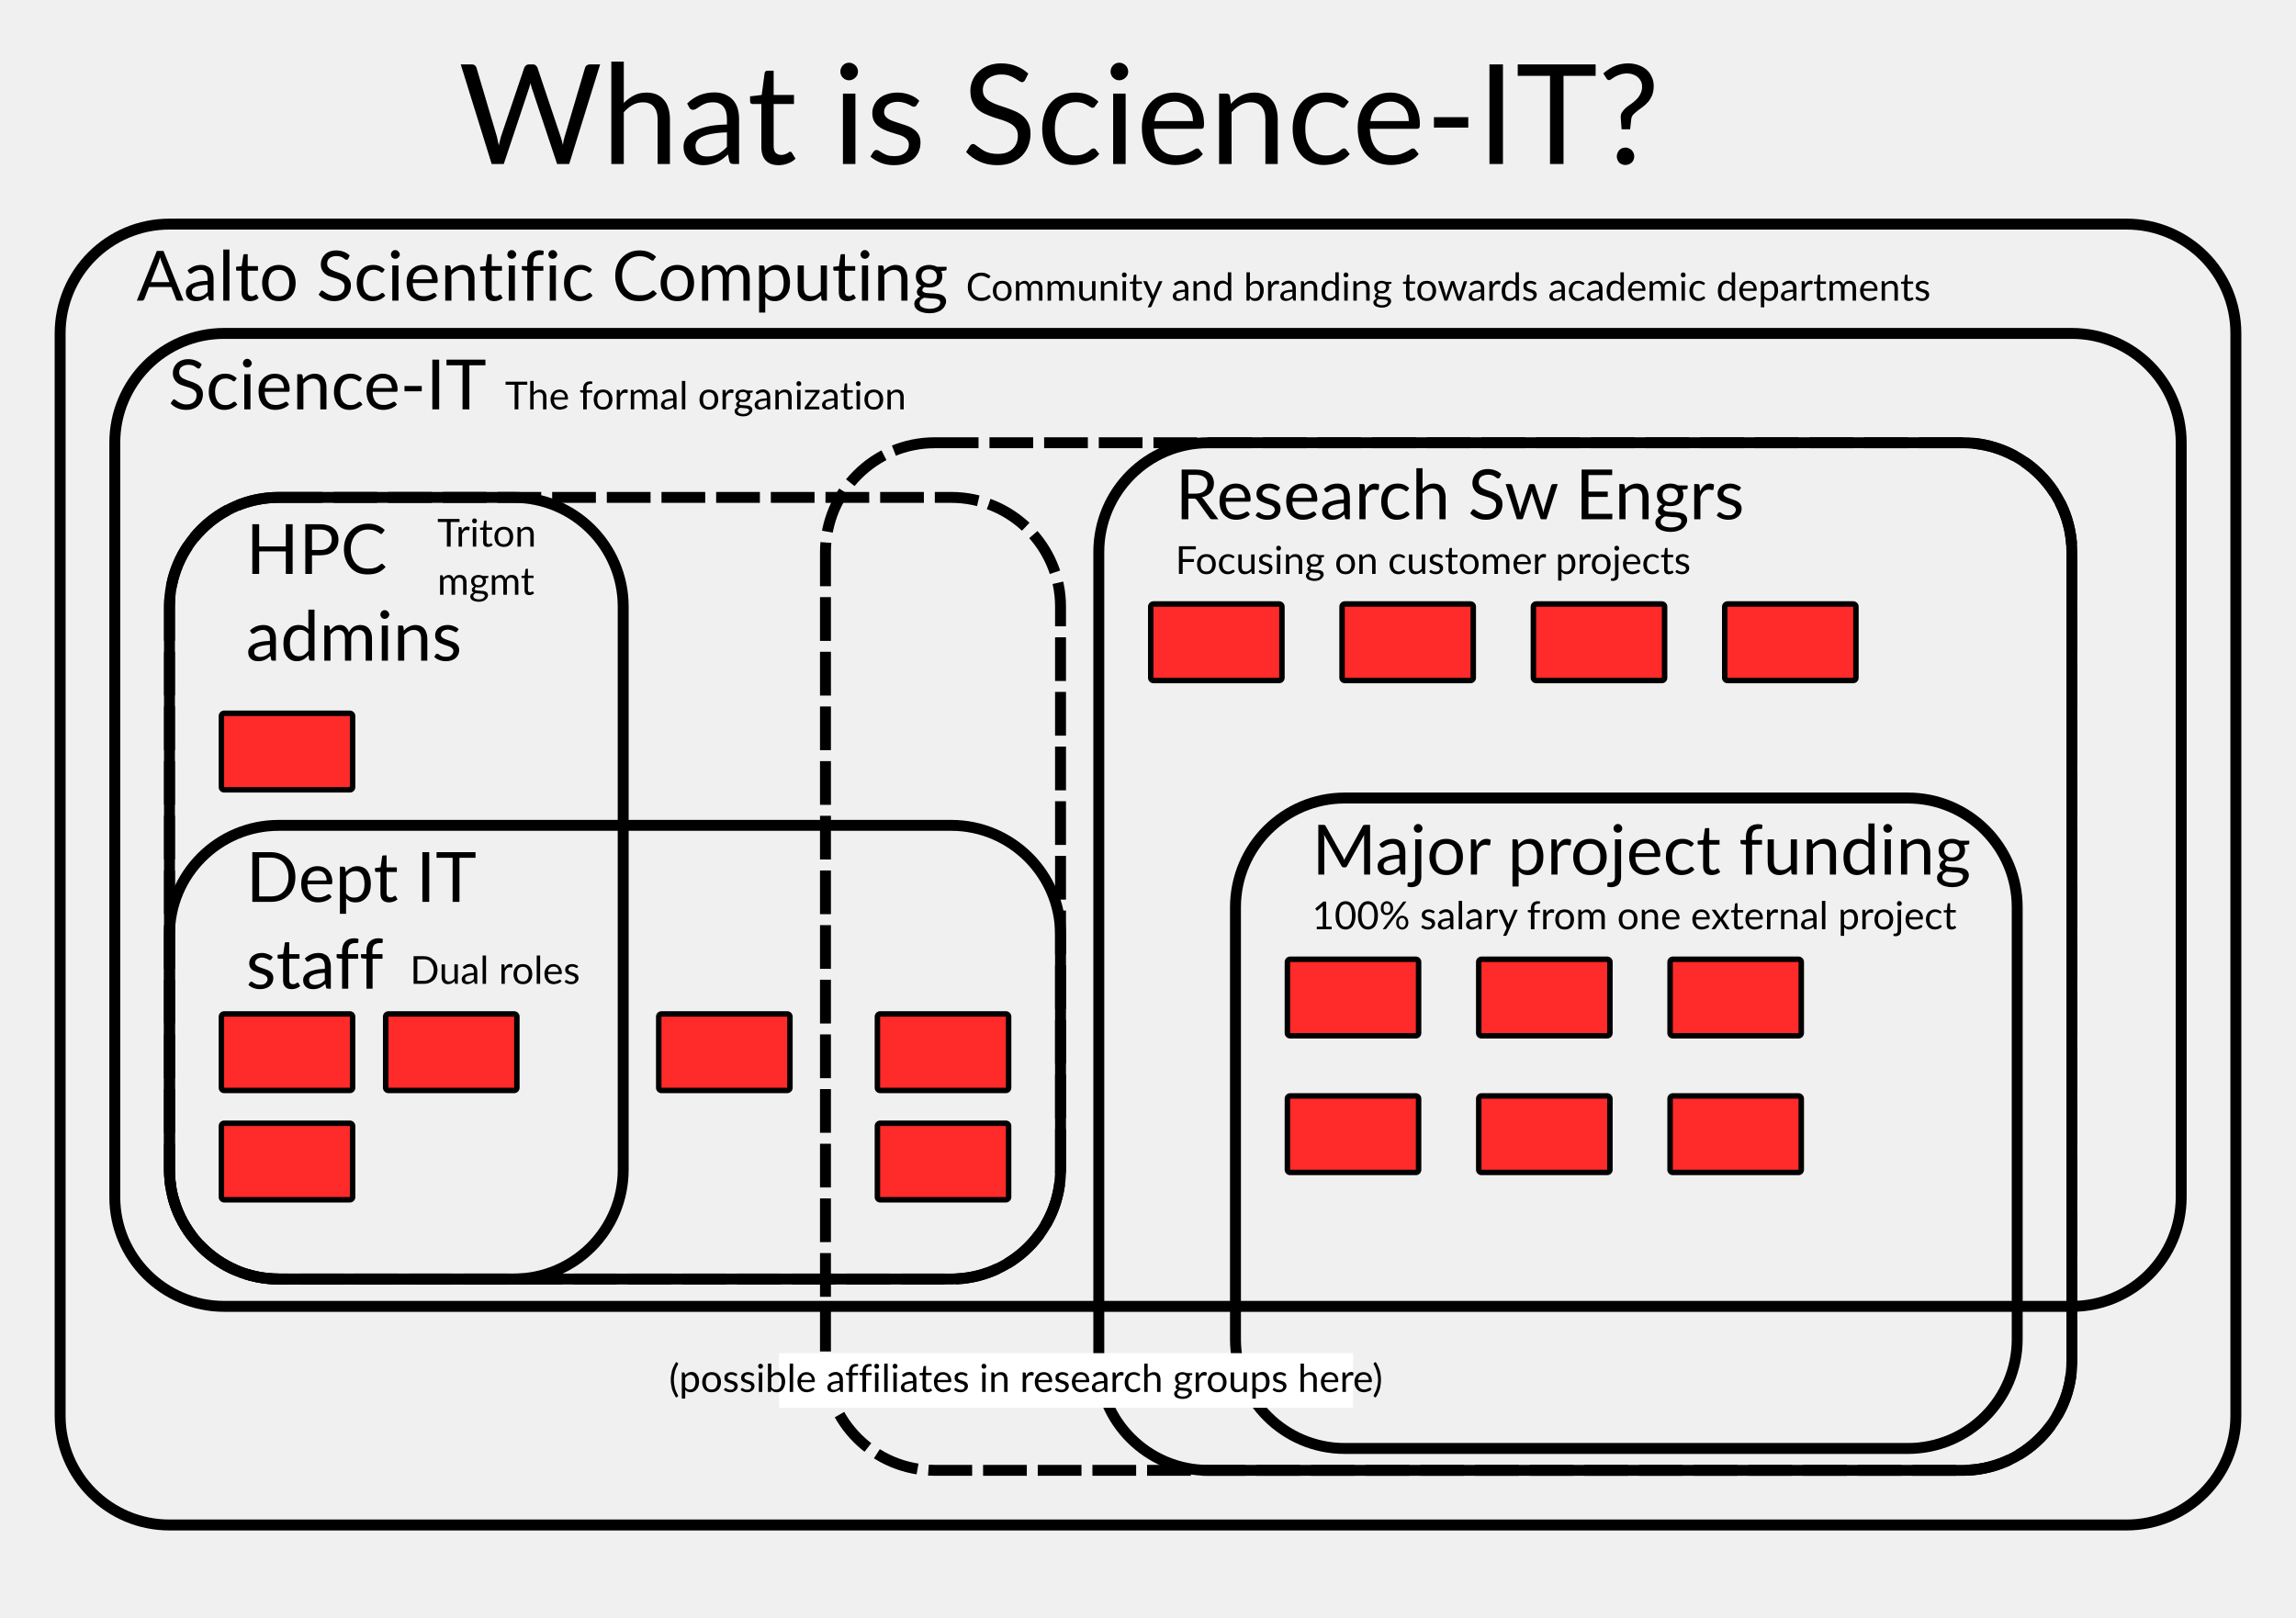
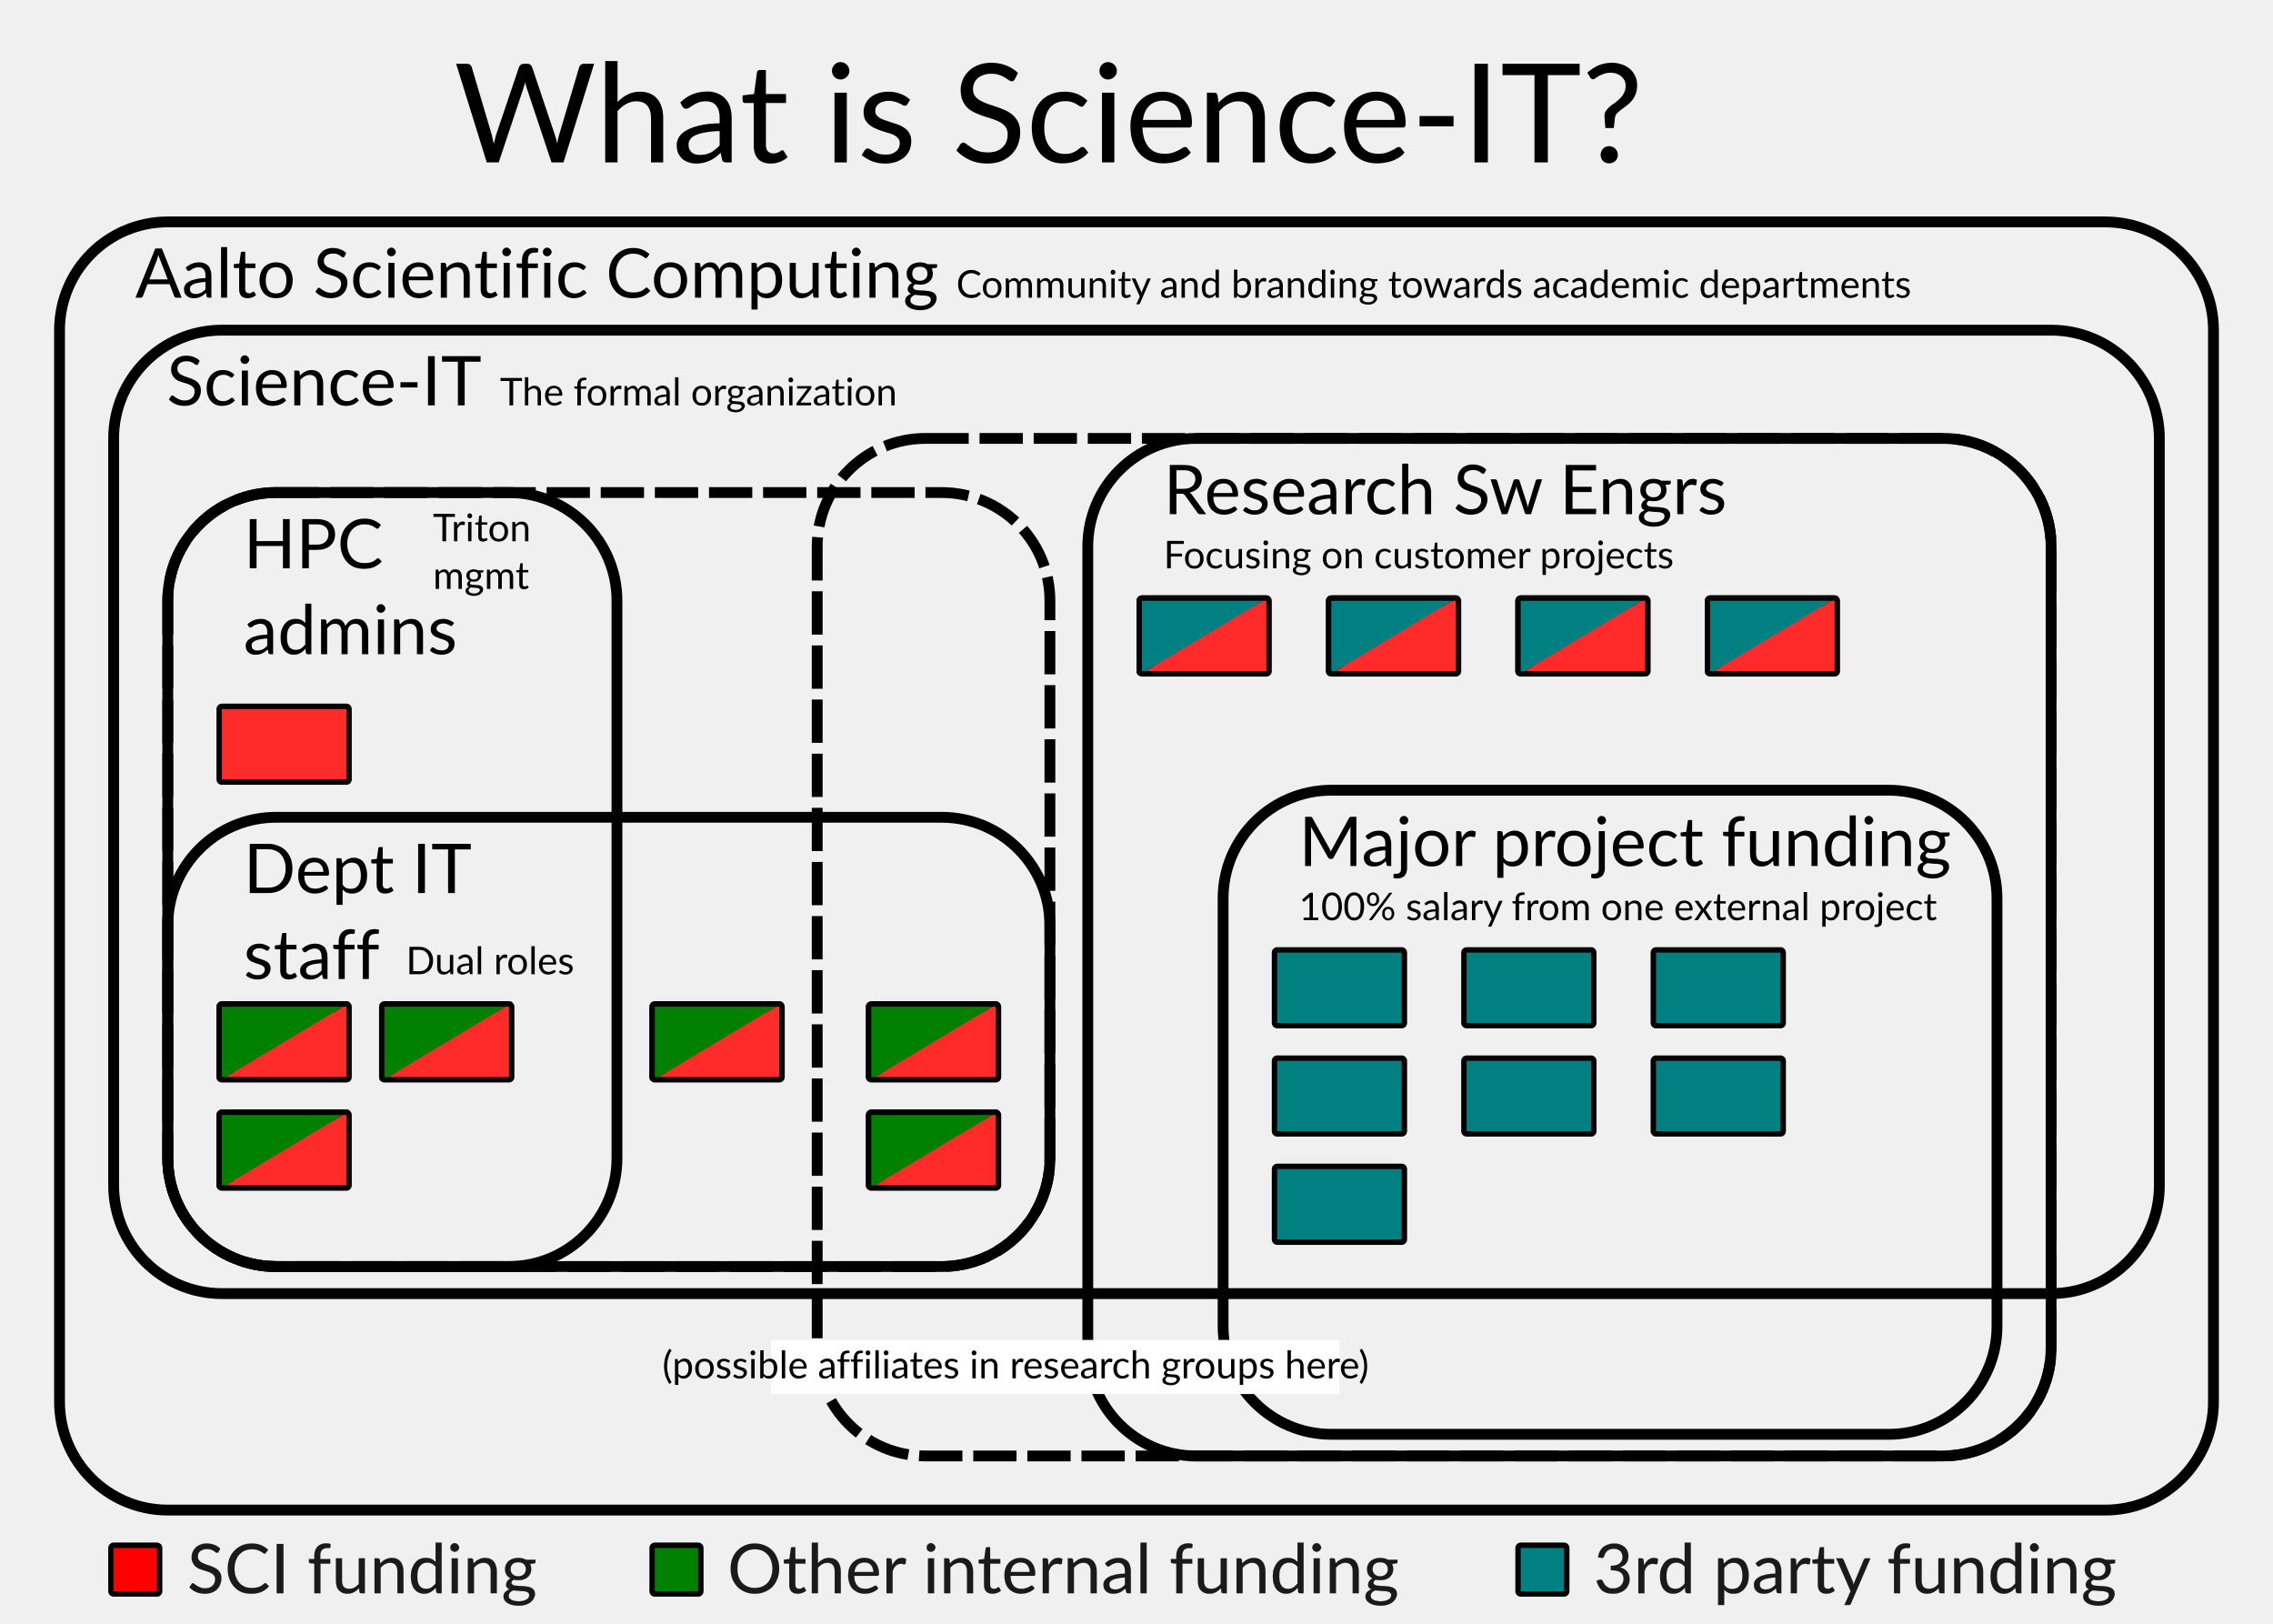
- <svg xmlns="http://www.w3.org/2000/svg" width="21cm" height="14.8cm" viewBox="0 0 210 148" version="1.1" id="svg1">
-   <defs id="defs1" />
-   <g id="layer1">
+ <svg xmlns="http://www.w3.org/2000/svg" width="21cm" height="15cm" viewBox="0 0 210 150" version="1.1" id="svg1">
+   <defs id="defs1">
+     <clipPath clipPathUnits="userSpaceOnUse" id="clipPath3">
+       <path style="fill:#008080;stroke:#000000;stroke-width:0.01;stroke-dasharray:none" d="m 220,55 12.5,-7.5 h -12.5" id="path3" />
+     </clipPath>
+     <clipPath clipPathUnits="userSpaceOnUse" id="clipPath3-9">
+       <path style="fill:#008080;stroke:#000000;stroke-width:0.01;stroke-dasharray:none" d="m 220,55 12.5,-7.5 h -12.5" id="path3-1" />
+     </clipPath>
+     <clipPath clipPathUnits="userSpaceOnUse" id="clipPath3-6">
+       <path style="fill:#008080;stroke:#000000;stroke-width:0.01;stroke-dasharray:none" d="m 220,55 12.5,-7.5 h -12.5" id="path3-0" />
+     </clipPath>
+     <clipPath clipPathUnits="userSpaceOnUse" id="clipPath3-7">
+       <path style="fill:#008080;stroke:#000000;stroke-width:0.01;stroke-dasharray:none" d="m 220,55 12.5,-7.5 h -12.5" id="path3-9" />
+     </clipPath>
+     <clipPath clipPathUnits="userSpaceOnUse" id="clipPath3-5">
+       <path style="fill:#008080;stroke:#000000;stroke-width:0.01;stroke-dasharray:none" d="m 220,55 12.5,-7.5 h -12.5" id="path3-92" />
+     </clipPath>
+     <clipPath clipPathUnits="userSpaceOnUse" id="clipPath3-61">
+       <path style="fill:#008080;stroke:#000000;stroke-width:0.01;stroke-dasharray:none" d="m 220,55 12.5,-7.5 h -12.5" id="path3-2" />
+     </clipPath>
+     <clipPath clipPathUnits="userSpaceOnUse" id="clipPath3-61-7">
+       <path style="fill:#008080;stroke:#000000;stroke-width:0.01;stroke-dasharray:none" d="m 220,55 12.5,-7.5 h -12.5" id="path3-2-8" />
+     </clipPath>
+     <clipPath clipPathUnits="userSpaceOnUse" id="clipPath3-61-1">
+       <path style="fill:#008080;stroke:#000000;stroke-width:0.01;stroke-dasharray:none" d="m 220,55 12.5,-7.5 h -12.5" id="path3-2-0" />
+     </clipPath>
+     <clipPath clipPathUnits="userSpaceOnUse" id="clipPath3-61-15">
+       <path style="fill:#008080;stroke:#000000;stroke-width:0.01;stroke-dasharray:none" d="m 220,55 12.5,-7.5 h -12.5" id="path3-2-5" />
+     </clipPath>
+     <clipPath clipPathUnits="userSpaceOnUse" id="clipPath3-61-19">
+       <path style="fill:#008080;stroke:#000000;stroke-width:0.01;stroke-dasharray:none" d="m 220,55 12.5,-7.5 h -12.5" id="path3-2-6" />
+     </clipPath>
+     <clipPath clipPathUnits="userSpaceOnUse" id="clipPath3-61-5">
+       <path style="fill:#008080;stroke:#000000;stroke-width:0.01;stroke-dasharray:none" d="m 220,55 12.5,-7.5 h -12.5" id="path3-2-66" />
+     </clipPath>
+   </defs>
+   <g id="layer1" style="display:inline">
    <rect style="fill:none;fill-rule:evenodd;stroke:#000000;stroke-width:1;stroke-linejoin:round;paint-order:stroke fill markers" id="rect1" width="189" height="89" x="10.5" y="30.5" rx="10" ry="10" />
    <rect style="fill:none;fill-rule:evenodd;stroke:#000000;stroke-width:1;stroke-linejoin:round;paint-order:stroke fill markers" id="rect1-7" width="199" height="119" x="5.5" y="20.5" rx="10" ry="10" />
    <rect style="fill:none;fill-rule:evenodd;stroke:#000000;stroke-width:1;stroke-linejoin:round;paint-order:stroke fill markers" id="rect1-0" width="41.5" height="71.5" x="15.5" y="45.5" rx="10" ry="10" />
    <rect style="fill:none;fill-rule:evenodd;stroke:#000000;stroke-width:1;stroke-linejoin:round;paint-order:stroke fill markers" id="rect1-0-8" width="81.5" height="41.5" x="15.5" y="75.5" rx="10" ry="10" />
    <rect style="fill:none;fill-rule:evenodd;stroke:#000000;stroke-width:1;stroke-linejoin:round;stroke-dasharray:4, 1;stroke-dashoffset:0;paint-order:stroke fill markers" id="rect1-0-9" width="81.498" height="71.5" x="15.502" y="45.5" rx="10" ry="10" />
    <rect style="fill:none;fill-rule:evenodd;stroke:#000000;stroke-width:1;stroke-linejoin:round;stroke-dasharray:4, 1;stroke-dashoffset:0;paint-order:stroke fill markers" id="rect1-0-9-7" width="114" height="94" x="75.5" y="40.5" rx="10" ry="10" />
    <rect style="fill:none;fill-rule:evenodd;stroke:#000000;stroke-width:1;stroke-linejoin:round;paint-order:stroke fill markers" id="rect1-5" width="89" height="94" x="100.5" y="40.5" rx="10" ry="10" />
    <rect style="fill:none;fill-rule:evenodd;stroke:#000000;stroke-width:1;stroke-linejoin:round;paint-order:stroke fill markers" id="rect1-5-8" width="71.5" height="59.5" x="113" y="73" rx="10" ry="10" />
    <text xml:space="preserve" style="font-style:normal;font-variant:normal;font-weight:normal;font-stretch:normal;font-size:12.7px;line-height:1.25;font-family:Lato;-inkscape-font-specification:'Lato, Normal';font-variant-ligatures:normal;font-variant-caps:normal;font-variant-numeric:normal;font-variant-east-asian:normal;text-align:center;letter-spacing:0px;word-spacing:0px;writing-mode:lr-tb;text-anchor:middle;stroke-width:0.265" x="105" y="15" id="text1">
      <tspan id="tspan1" style="font-style:normal;font-variant:normal;font-weight:normal;font-stretch:normal;font-size:12.7px;font-family:Lato;-inkscape-font-specification:'Lato, Normal';font-variant-ligatures:normal;font-variant-caps:normal;font-variant-numeric:normal;font-variant-east-asian:normal;text-align:center;text-anchor:middle;stroke-width:0.265" x="105" y="15">What is Science-IT?</tspan>
    </text>
    <text xml:space="preserve" style="font-style:normal;font-variant:normal;font-weight:normal;font-stretch:normal;font-size:6.35px;line-height:1.25;font-family:Lato;-inkscape-font-specification:'Lato, Normal';font-variant-ligatures:normal;font-variant-caps:normal;font-variant-numeric:normal;font-variant-east-asian:normal;letter-spacing:0px;word-spacing:0px;writing-mode:lr-tb;stroke-width:0.265" x="15.403" y="37.449" id="text2">
      <tspan id="tspan2" style="font-style:normal;font-variant:normal;font-weight:normal;font-stretch:normal;font-size:6.35px;font-family:Lato;-inkscape-font-specification:'Lato, Normal';font-variant-ligatures:normal;font-variant-caps:normal;font-variant-numeric:normal;font-variant-east-asian:normal;stroke-width:0.265" x="15.403" y="37.449">Science-IT<tspan style="font-size:3.528px" id="tspan7">  The formal organization</tspan>
      </tspan>
    </text>
    <text xml:space="preserve" style="font-style:normal;font-variant:normal;font-weight:normal;font-stretch:normal;font-size:6.35px;line-height:1.25;font-family:Lato;-inkscape-font-specification:'Lato, Normal';font-variant-ligatures:normal;font-variant-caps:normal;font-variant-numeric:normal;font-variant-east-asian:normal;letter-spacing:0px;word-spacing:0px;writing-mode:lr-tb;stroke-width:0.265" x="12.5" y="27.5" id="text2-5">
      <tspan id="tspan2-9" style="font-style:normal;font-variant:normal;font-weight:normal;font-stretch:normal;font-size:6.35px;font-family:Lato;-inkscape-font-specification:'Lato, Normal';font-variant-ligatures:normal;font-variant-caps:normal;font-variant-numeric:normal;font-variant-east-asian:normal;stroke-width:0.265" x="12.5" y="27.5">Aalto Scientific Computing <tspan style="font-size:3.528px" id="tspan8">Community and branding towards academic departments</tspan>
      </tspan>
    </text>
    <text xml:space="preserve" style="font-style:normal;font-variant:normal;font-weight:normal;font-stretch:normal;font-size:6.35px;line-height:1.25;font-family:Lato;-inkscape-font-specification:'Lato, Normal';font-variant-ligatures:normal;font-variant-caps:normal;font-variant-numeric:normal;font-variant-east-asian:normal;letter-spacing:0px;word-spacing:0px;writing-mode:lr-tb;stroke-width:0.265" x="22.5" y="52.5" id="text3">
      <tspan style="font-style:normal;font-variant:normal;font-weight:normal;font-stretch:normal;font-size:6.35px;font-family:Lato;-inkscape-font-specification:'Lato, Normal';font-variant-ligatures:normal;font-variant-caps:normal;font-variant-numeric:normal;font-variant-east-asian:normal;stroke-width:0.265" x="22.5" y="52.5" id="tspan10">HPC</tspan>
      <tspan style="font-style:normal;font-variant:normal;font-weight:normal;font-stretch:normal;font-size:6.35px;font-family:Lato;-inkscape-font-specification:'Lato, Normal';font-variant-ligatures:normal;font-variant-caps:normal;font-variant-numeric:normal;font-variant-east-asian:normal;stroke-width:0.265" x="22.5" y="60.438" id="tspan12">admins</tspan>
    </text>
    <text xml:space="preserve" style="font-style:normal;font-variant:normal;font-weight:normal;font-stretch:normal;font-size:6.35px;line-height:1.25;font-family:Lato;-inkscape-font-specification:'Lato, Normal';font-variant-ligatures:normal;font-variant-caps:normal;font-variant-numeric:normal;font-variant-east-asian:normal;letter-spacing:0px;word-spacing:0px;writing-mode:lr-tb;stroke-width:0.265" x="22.5" y="82.5" id="text3-9">
      <tspan id="tspan3-6" style="font-style:normal;font-variant:normal;font-weight:normal;font-stretch:normal;font-size:6.35px;font-family:Lato;-inkscape-font-specification:'Lato, Normal';font-variant-ligatures:normal;font-variant-caps:normal;font-variant-numeric:normal;font-variant-east-asian:normal;stroke-width:0.265" x="22.5" y="82.5">Dept IT</tspan>
      <tspan style="font-style:normal;font-variant:normal;font-weight:normal;font-stretch:normal;font-size:6.35px;font-family:Lato;-inkscape-font-specification:'Lato, Normal';font-variant-ligatures:normal;font-variant-caps:normal;font-variant-numeric:normal;font-variant-east-asian:normal;stroke-width:0.265" x="22.5" y="90.438" id="tspan9">staff</tspan>
    </text>
    <text xml:space="preserve" style="font-style:normal;font-variant:normal;font-weight:normal;font-stretch:normal;font-size:6.35px;line-height:1.25;font-family:Lato;-inkscape-font-specification:'Lato, Normal';font-variant-ligatures:normal;font-variant-caps:normal;font-variant-numeric:normal;font-variant-east-asian:normal;letter-spacing:0px;word-spacing:0px;writing-mode:lr-tb;stroke-width:0.265" x="107.5" y="47.5" id="text4">
      <tspan id="tspan4" style="font-style:normal;font-variant:normal;font-weight:normal;font-stretch:normal;font-size:6.35px;font-family:Lato;-inkscape-font-specification:'Lato, Normal';font-variant-ligatures:normal;font-variant-caps:normal;font-variant-numeric:normal;font-variant-east-asian:normal;stroke-width:0.265" x="107.5" y="47.5">Research Sw Engrs</tspan>
    </text>
    <text xml:space="preserve" style="font-style:normal;font-variant:normal;font-weight:normal;font-stretch:normal;font-size:3.528px;line-height:1.25;font-family:Lato;-inkscape-font-specification:'Lato, Normal';font-variant-ligatures:normal;font-variant-caps:normal;font-variant-numeric:normal;font-variant-east-asian:normal;letter-spacing:0px;word-spacing:0px;writing-mode:lr-tb;stroke-width:0.265" x="107.5" y="52.5" id="text4-7">
      <tspan id="tspan4-6" style="font-style:normal;font-variant:normal;font-weight:normal;font-stretch:normal;font-size:3.528px;font-family:Lato;-inkscape-font-specification:'Lato, Normal';font-variant-ligatures:normal;font-variant-caps:normal;font-variant-numeric:normal;font-variant-east-asian:normal;stroke-width:0.265" x="107.5" y="52.5">Focusing on customer projects</tspan>
    </text>
    <text xml:space="preserve" style="font-style:normal;font-variant:normal;font-weight:normal;font-stretch:normal;font-size:3.528px;line-height:1.25;font-family:Lato;-inkscape-font-specification:'Lato, Normal';font-variant-ligatures:normal;font-variant-caps:normal;font-variant-numeric:normal;font-variant-east-asian:normal;letter-spacing:0px;word-spacing:0px;writing-mode:lr-tb;stroke-width:0.265" x="37.5" y="90" id="text4-7-5">
      <tspan id="tspan4-6-3" style="font-style:normal;font-variant:normal;font-weight:normal;font-stretch:normal;font-size:3.528px;font-family:Lato;-inkscape-font-specification:'Lato, Normal';font-variant-ligatures:normal;font-variant-caps:normal;font-variant-numeric:normal;font-variant-east-asian:normal;stroke-width:0.265" x="37.5" y="90">Dual roles</tspan>
    </text>
    <text xml:space="preserve" style="font-style:normal;font-variant:normal;font-weight:normal;font-stretch:normal;font-size:3.528px;line-height:1.25;font-family:Lato;-inkscape-font-specification:'Lato, Normal';font-variant-ligatures:normal;font-variant-caps:normal;font-variant-numeric:normal;font-variant-east-asian:normal;letter-spacing:0px;word-spacing:0px;writing-mode:lr-tb;stroke-width:0.265" x="40" y="50" id="text4-7-5-9">
      <tspan id="tspan4-6-3-1" style="font-style:normal;font-variant:normal;font-weight:normal;font-stretch:normal;font-size:3.528px;font-family:Lato;-inkscape-font-specification:'Lato, Normal';font-variant-ligatures:normal;font-variant-caps:normal;font-variant-numeric:normal;font-variant-east-asian:normal;stroke-width:0.265" x="40" y="50">Triton</tspan>
      <tspan style="font-style:normal;font-variant:normal;font-weight:normal;font-stretch:normal;font-size:3.528px;font-family:Lato;-inkscape-font-specification:'Lato, Normal';font-variant-ligatures:normal;font-variant-caps:normal;font-variant-numeric:normal;font-variant-east-asian:normal;stroke-width:0.265" x="40" y="54.41" id="tspan3">mgmt</tspan>
    </text>
    <text xml:space="preserve" style="font-style:normal;font-variant:normal;font-weight:normal;font-stretch:normal;font-size:3.528px;line-height:1.25;font-family:Lato;-inkscape-font-specification:'Lato, Normal';font-variant-ligatures:normal;font-variant-caps:normal;font-variant-numeric:normal;font-variant-east-asian:normal;letter-spacing:0px;word-spacing:0px;writing-mode:lr-tb;stroke-width:0.265" x="120" y="85" id="text4-7-3">
      <tspan id="tspan4-6-0" style="font-style:normal;font-variant:normal;font-weight:normal;font-stretch:normal;font-size:3.528px;font-family:Lato;-inkscape-font-specification:'Lato, Normal';font-variant-ligatures:normal;font-variant-caps:normal;font-variant-numeric:normal;font-variant-east-asian:normal;stroke-width:0.265" x="120" y="85">100% salary from one external project</tspan>
    </text>
    <text xml:space="preserve" style="font-style:normal;font-variant:normal;font-weight:normal;font-stretch:normal;font-size:6.35px;line-height:1.25;font-family:Lato;-inkscape-font-specification:'Lato, Normal';font-variant-ligatures:normal;font-variant-caps:normal;font-variant-numeric:normal;font-variant-east-asian:normal;letter-spacing:0px;word-spacing:0px;writing-mode:lr-tb;stroke-width:0.265" x="120" y="80" id="text5">
      <tspan id="tspan5" style="font-style:normal;font-variant:normal;font-weight:normal;font-stretch:normal;font-size:6.35px;font-family:Lato;-inkscape-font-specification:'Lato, Normal';font-variant-ligatures:normal;font-variant-caps:normal;font-variant-numeric:normal;font-variant-east-asian:normal;stroke-width:0.265" x="120" y="80">Major project funding</tspan>
    </text>
    <rect style="fill:#ff2a2a;fill-rule:evenodd;stroke:#000000;stroke-width:1;stroke-linejoin:round;paint-order:stroke fill markers" id="rect6" width="11.5" height="6.5" x="20.5" y="65.5" />
    <rect style="fill:#ff2a2a;fill-rule:evenodd;stroke:#000000;stroke-width:1;stroke-linejoin:round;paint-order:stroke fill markers" id="rect6-0" width="11.5" height="6.5" x="20.5" y="93" />
    <rect style="fill:#ff2a2a;fill-rule:evenodd;stroke:#000000;stroke-width:1;stroke-linejoin:round;paint-order:stroke fill markers" id="rect6-06" width="11.5" height="6.5" x="20.5" y="103" />
    <rect style="fill:#ff2a2a;fill-rule:evenodd;stroke:#000000;stroke-width:1;stroke-linejoin:round;paint-order:stroke fill markers" id="rect6-4" width="11.5" height="6.5" x="35.524" y="93" />
    <rect style="fill:#ff2a2a;fill-rule:evenodd;stroke:#000000;stroke-width:1;stroke-linejoin:round;paint-order:stroke fill markers" id="rect6-77" width="11.5" height="6.5" x="60.5" y="93" />
    <rect style="fill:#ff2a2a;fill-rule:evenodd;stroke:#000000;stroke-width:1;stroke-linejoin:round;paint-order:stroke fill markers" id="rect6-6" width="11.5" height="6.5" x="80.5" y="93" />
    <rect style="fill:#ff2a2a;fill-rule:evenodd;stroke:#000000;stroke-width:1;stroke-linejoin:round;paint-order:stroke fill markers" id="rect6-45" width="11.5" height="6.5" x="80.5" y="103" />
    <rect style="fill:#ff2a2a;fill-rule:evenodd;stroke:#000000;stroke-width:1;stroke-linejoin:round;paint-order:stroke fill markers" id="rect6-49" width="11.5" height="6.5" x="105.5" y="55.5" />
+     <rect style="fill:#008080;fill-rule:evenodd;stroke:#000000;stroke-width:1;stroke-linejoin:round;paint-order:stroke fill markers" id="rect6-49-35" width="11.5" height="6.5" x="220.5" y="48" clip-path="url(#clipPath3)" />
+     <rect style="fill:#008080;fill-rule:evenodd;stroke:#000000;stroke-width:1;stroke-linejoin:round;paint-order:stroke fill markers" id="rect6-49-35-0" width="11.5" height="6.5" x="220.5" y="48" clip-path="url(#clipPath3-9)" transform="translate(-115,7.499996)" />
    <rect style="fill:#ff2a2a;fill-rule:evenodd;stroke:#000000;stroke-width:1;stroke-linejoin:round;paint-order:stroke fill markers" id="rect6-49-3" width="11.5" height="6.5" x="123" y="55.5" />
    <rect style="fill:#ff2a2a;fill-rule:evenodd;stroke:#000000;stroke-width:1;stroke-linejoin:round;paint-order:stroke fill markers" id="rect6-49-8" width="11.5" height="6.5" x="140.5" y="55.5" />
    <rect style="fill:#ff2a2a;fill-rule:evenodd;stroke:#000000;stroke-width:1;stroke-linejoin:round;paint-order:stroke fill markers" id="rect6-49-6" width="11.5" height="6.5" x="158" y="55.5" />
-     <rect style="fill:#ff2a2a;fill-rule:evenodd;stroke:#000000;stroke-width:1;stroke-linejoin:round;paint-order:stroke fill markers" id="rect6-49-61" width="11.5" height="6.5" x="118" y="88" />
-     <rect style="fill:#ff2a2a;fill-rule:evenodd;stroke:#000000;stroke-width:1;stroke-linejoin:round;paint-order:stroke fill markers" id="rect6-49-84" width="11.5" height="6.5" x="135.5" y="88" />
-     <rect style="fill:#ff2a2a;fill-rule:evenodd;stroke:#000000;stroke-width:1;stroke-linejoin:round;paint-order:stroke fill markers" id="rect6-49-30" width="11.5" height="6.5" x="153" y="88" />
-     <rect style="fill:#ff2a2a;fill-rule:evenodd;stroke:#000000;stroke-width:1;stroke-linejoin:round;paint-order:stroke fill markers" id="rect6-49-4" width="11.5" height="6.5" x="118" y="100.5" />
-     <rect style="fill:#ff2a2a;fill-rule:evenodd;stroke:#000000;stroke-width:1;stroke-linejoin:round;paint-order:stroke fill markers" id="rect6-49-1" width="11.5" height="6.5" x="135.5" y="100.5" />
-     <rect style="fill:#ff2a2a;fill-rule:evenodd;stroke:#000000;stroke-width:1;stroke-linejoin:round;paint-order:stroke fill markers" id="rect6-49-62" width="11.5" height="6.5" x="153" y="100.5" />
+     <rect style="fill:#008080;fill-rule:evenodd;stroke:#000000;stroke-width:1;stroke-linejoin:round;paint-order:stroke fill markers" id="rect6-49-61" width="11.5" height="6.5" x="118" y="88" />
+     <rect style="fill:#008080;fill-rule:evenodd;stroke:#000000;stroke-width:1;stroke-linejoin:round;paint-order:stroke fill markers" id="rect6-49-84" width="11.5" height="6.5" x="135.5" y="88" />
+     <rect style="fill:#008080;fill-rule:evenodd;stroke:#000000;stroke-width:1;stroke-linejoin:round;paint-order:stroke fill markers" id="rect6-49-30" width="11.5" height="6.5" x="153" y="88" />
+     <rect style="display:inline;fill:#ff0000;fill-rule:evenodd;stroke:#000000;stroke-width:1;stroke-linejoin:round;paint-order:stroke fill markers" id="rect6-49-30-5" width="4" height="4" x="10.5" y="143" />
+     <rect style="fill:#008080;fill-rule:evenodd;stroke:#000000;stroke-width:1;stroke-linejoin:round;paint-order:stroke fill markers" id="rect6-49-4" width="11.5" height="6.5" x="118" y="98" />
+     <rect style="fill:#008080;fill-rule:evenodd;stroke:#000000;stroke-width:1;stroke-linejoin:round;paint-order:stroke fill markers" id="rect6-49-1" width="11.5" height="6.5" x="135.5" y="98" />
+     <rect style="fill:#008080;fill-rule:evenodd;stroke:#000000;stroke-width:1;stroke-linejoin:round;paint-order:stroke fill markers" id="rect6-49-62" width="11.5" height="6.5" x="153" y="98" />
+     <rect style="display:inline;fill:#008080;fill-rule:evenodd;stroke:#000000;stroke-width:1;stroke-linejoin:round;paint-order:stroke fill markers" id="rect6-49-62-7" width="11.5" height="6.5" x="118" y="108" />
    <rect style="fill:#ffffff;fill-rule:evenodd;stroke:none;stroke-width:1;stroke-linejoin:round;stroke-dasharray:4, 1;stroke-dashoffset:0;paint-order:stroke fill markers" id="rect11" width="52.5" height="5" x="71.25" y="123.78" />
    <text xml:space="preserve" style="font-size:3.528px;line-height:1.25;font-family:Lato;-inkscape-font-specification:'Lato, Normal';letter-spacing:0px;word-spacing:0px;writing-mode:lr-tb;stroke-width:0.265" x="61.194" y="127.326" id="text11">
      <tspan id="tspan11" style="font-size:3.528px;stroke-width:0.265" x="61.194" y="127.326">(possible affiliates in research groups here)</tspan>
    </text>
+     <rect style="fill:#008080;fill-rule:evenodd;stroke:#000000;stroke-width:1;stroke-linejoin:round;paint-order:stroke fill markers" id="rect6-49-35-6" width="11.5" height="6.5" x="220.5" y="48" clip-path="url(#clipPath3-6)" transform="translate(-97.49997,7.5)" />
+     <rect style="fill:#008080;fill-rule:evenodd;stroke:#000000;stroke-width:1;stroke-linejoin:round;paint-order:stroke fill markers" id="rect6-49-35-2" width="11.5" height="6.5" x="220.5" y="48" clip-path="url(#clipPath3-7)" transform="translate(-80,7.5)" />
+     <rect style="fill:#008080;fill-rule:evenodd;stroke:#000000;stroke-width:1;stroke-linejoin:round;paint-order:stroke fill markers" id="rect6-49-35-9" width="11.5" height="6.5" x="220.5" y="48" clip-path="url(#clipPath3-5)" transform="translate(-62.5,7.5)" />
+     <rect style="fill:#008000;fill-rule:evenodd;stroke:#000000;stroke-width:1;stroke-linejoin:round;paint-order:stroke fill markers" id="rect6-49-35-1" width="11.5" height="6.5" x="220.5" y="48" clip-path="url(#clipPath3-61)" transform="translate(-140,45)" />
+     <rect style="display:inline;fill:#008000;fill-rule:evenodd;stroke:#000000;stroke-width:1;stroke-linejoin:round;paint-order:stroke fill markers" id="rect6-49-35-1-3" width="11.5" height="6.5" x="220.5" y="48" clip-path="url(#clipPath3-61-19)" transform="translate(-184.9756,44.99999)" />
+     <rect style="display:inline;fill:#008000;fill-rule:evenodd;stroke:#000000;stroke-width:1;stroke-linejoin:round;paint-order:stroke fill markers" id="rect6-49-35-1-04" width="11.5" height="6.5" x="220.5" y="48" clip-path="url(#clipPath3-61-5)" transform="translate(-160,44.99999)" />
+     <rect style="fill:#008000;fill-rule:evenodd;stroke:#000000;stroke-width:1;stroke-linejoin:round;paint-order:stroke fill markers" id="rect6-49-35-1-0" width="11.5" height="6.5" x="220.5" y="48" clip-path="url(#clipPath3-61-7)" transform="translate(-140,55)" />
+     <rect style="fill:#008000;fill-rule:evenodd;stroke:#000000;stroke-width:1;stroke-linejoin:round;paint-order:stroke fill markers" id="rect6-49-35-1-2" width="11.5" height="6.5" x="220.5" y="48" clip-path="url(#clipPath3-61-1)" transform="translate(-200,44.99999)" />
+     <rect style="fill:#008000;fill-rule:evenodd;stroke:#000000;stroke-width:1;stroke-linejoin:round;paint-order:stroke fill markers" id="rect6-49-35-1-6" width="11.5" height="6.5" x="220.5" y="48" clip-path="url(#clipPath3-61-15)" transform="translate(-200,54.99999)" />
+     <rect style="display:inline;fill:#008000;fill-rule:evenodd;stroke:#000000;stroke-width:1;stroke-linejoin:round;paint-order:stroke fill markers" id="rect6-49-30-5-2" width="4" height="4" x="60.5" y="143" />
+     <rect style="display:inline;fill:#008080;fill-rule:evenodd;stroke:#000000;stroke-width:1;stroke-linejoin:round;paint-order:stroke fill markers" id="rect6-49-30-5-6" width="4" height="4" x="140.5" y="143" />
+     <text xml:space="preserve" style="display:inline;font-style:normal;font-variant:normal;font-weight:normal;font-stretch:normal;font-size:6.35px;line-height:1.25;font-family:Lato;-inkscape-font-specification:'Lato, Normal';font-variant-ligatures:normal;font-variant-caps:normal;font-variant-numeric:normal;font-variant-east-asian:normal;writing-mode:lr-tb;direction:ltr;fill:#008000;stroke:#000000;stroke-width:0.01;stroke-dasharray:none" x="17.295" y="147.182" id="text6-2-1">
+       <tspan id="tspan6-4-3" style="font-style:normal;font-variant:normal;font-weight:normal;font-stretch:normal;font-size:6.35px;font-family:Lato;-inkscape-font-specification:'Lato, Normal';font-variant-ligatures:normal;font-variant-caps:normal;font-variant-numeric:normal;font-variant-east-asian:normal;fill:#1a1a1a;stroke-width:0.01" x="17.295" y="147.182">SCI funding</tspan>
+     </text>
+     <text xml:space="preserve" style="display:inline;font-style:normal;font-variant:normal;font-weight:normal;font-stretch:normal;font-size:6.35px;line-height:1.25;font-family:Lato;-inkscape-font-specification:'Lato, Normal';font-variant-ligatures:normal;font-variant-caps:normal;font-variant-numeric:normal;font-variant-east-asian:normal;writing-mode:lr-tb;direction:ltr;fill:#1a1a1a;stroke:#000000;stroke-width:0.01;stroke-dasharray:none" x="67.207" y="147.182" id="text13">
+       <tspan id="tspan13" style="font-style:normal;font-variant:normal;font-weight:normal;font-stretch:normal;font-size:6.35px;font-family:Lato;-inkscape-font-specification:'Lato, Normal';font-variant-ligatures:normal;font-variant-caps:normal;font-variant-numeric:normal;font-variant-east-asian:normal;stroke-width:0.01" x="67.207" y="147.182">Other internal funding</tspan>
+     </text>
+     <text xml:space="preserve" style="display:inline;font-style:normal;font-variant:normal;font-weight:normal;font-stretch:normal;font-size:6.35px;line-height:1.25;font-family:Lato;-inkscape-font-specification:'Lato, Normal';font-variant-ligatures:normal;font-variant-caps:normal;font-variant-numeric:normal;font-variant-east-asian:normal;writing-mode:lr-tb;direction:ltr;fill:#1a1a1a;stroke:#000000;stroke-width:0.01;stroke-dasharray:none" x="147.232" y="147.182" id="text14">
+       <tspan id="tspan14" style="font-style:normal;font-variant:normal;font-weight:normal;font-stretch:normal;font-size:6.35px;font-family:Lato;-inkscape-font-specification:'Lato, Normal';font-variant-ligatures:normal;font-variant-caps:normal;font-variant-numeric:normal;font-variant-east-asian:normal;stroke-width:0.01" x="147.232" y="147.182">3rd party funding</tspan>
+     </text>
+   </g>
+   <g id="layer2" style="display:none">
+     <text xml:space="preserve" style="font-size:16.933px;line-height:1.25;font-family:Lato;-inkscape-font-specification:'Lato, Normal';writing-mode:lr-tb;direction:ltr;fill:#008000;stroke:#000000;stroke-width:0.01;stroke-dasharray:none" x="82.451" y="97.495" id="text6">
+       <tspan id="tspan6" style="font-style:normal;font-variant:normal;font-weight:normal;font-stretch:normal;font-size:4.233px;font-family:Lato;-inkscape-font-specification:'Lato, Normal';font-variant-ligatures:normal;font-variant-caps:normal;font-variant-numeric:normal;font-variant-east-asian:normal;fill:#1a1a1a;stroke-width:0.01" x="82.451" y="97.495">RD</tspan>
+     </text>
+     <text xml:space="preserve" style="font-size:16.933px;line-height:1.25;font-family:Lato;-inkscape-font-specification:'Lato, Normal';writing-mode:lr-tb;direction:ltr;fill:#008000;stroke:#000000;stroke-width:0.01;stroke-dasharray:none" x="82.56" y="107.461" id="text6-0">
+       <tspan id="tspan6-5" style="font-style:normal;font-variant:normal;font-weight:normal;font-stretch:normal;font-size:4.233px;font-family:Lato;-inkscape-font-specification:'Lato, Normal';font-variant-ligatures:normal;font-variant-caps:normal;font-variant-numeric:normal;font-variant-east-asian:normal;fill:#1a1a1a;stroke-width:0.01" x="82.56" y="107.461">EG</tspan>
+     </text>
+     <text xml:space="preserve" style="font-size:16.933px;line-height:1.25;font-family:Lato;-inkscape-font-specification:'Lato, Normal';writing-mode:lr-tb;direction:ltr;fill:#008000;stroke:#000000;stroke-width:0.01;stroke-dasharray:none" x="62.474" y="97.495" id="text6-5">
+       <tspan id="tspan6-0" style="font-style:normal;font-variant:normal;font-weight:normal;font-stretch:normal;font-size:4.233px;font-family:Lato;-inkscape-font-specification:'Lato, Normal';font-variant-ligatures:normal;font-variant-caps:normal;font-variant-numeric:normal;font-variant-east-asian:normal;fill:#1a1a1a;stroke-width:0.01" x="62.474" y="97.495">MH</tspan>
+     </text>
+     <text xml:space="preserve" style="font-size:16.933px;line-height:1.25;font-family:Lato;-inkscape-font-specification:'Lato, Normal';writing-mode:lr-tb;direction:ltr;fill:#008000;stroke:#000000;stroke-width:0.01;stroke-dasharray:none" x="37.365" y="97.461" id="text6-58">
+       <tspan id="tspan6-6" style="font-style:normal;font-variant:normal;font-weight:normal;font-stretch:normal;font-size:4.233px;font-family:Lato;-inkscape-font-specification:'Lato, Normal';font-variant-ligatures:normal;font-variant-caps:normal;font-variant-numeric:normal;font-variant-east-asian:normal;fill:#1a1a1a;stroke-width:0.01" x="37.365" y="97.461">SL</tspan>
+     </text>
+     <text xml:space="preserve" style="font-size:16.933px;line-height:1.25;font-family:Lato;-inkscape-font-specification:'Lato, Normal';writing-mode:lr-tb;direction:ltr;fill:#008000;stroke:#000000;stroke-width:0.01;stroke-dasharray:none" x="22.4" y="97.461" id="text6-2">
+       <tspan id="tspan6-4" style="font-style:normal;font-variant:normal;font-weight:normal;font-stretch:normal;font-size:4.233px;font-family:Lato;-inkscape-font-specification:'Lato, Normal';font-variant-ligatures:normal;font-variant-caps:normal;font-variant-numeric:normal;font-variant-east-asian:normal;fill:#1a1a1a;stroke-width:0.01" x="22.4" y="97.461">SÄ</tspan>
+     </text>
+     <text xml:space="preserve" style="font-size:16.933px;line-height:1.25;font-family:Lato;-inkscape-font-specification:'Lato, Normal';writing-mode:lr-tb;direction:ltr;fill:#008000;stroke:#000000;stroke-width:0.01;stroke-dasharray:none" x="22.535" y="107.495" id="text6-9">
+       <tspan id="tspan6-08" style="font-style:normal;font-variant:normal;font-weight:normal;font-stretch:normal;font-size:4.233px;font-family:Lato;-inkscape-font-specification:'Lato, Normal';font-variant-ligatures:normal;font-variant-caps:normal;font-variant-numeric:normal;font-variant-east-asian:normal;fill:#1a1a1a;stroke-width:0.01" x="22.535" y="107.495">IT</tspan>
+     </text>
+     <text xml:space="preserve" style="font-size:16.933px;line-height:1.25;font-family:Lato;-inkscape-font-specification:'Lato, Normal';writing-mode:lr-tb;direction:ltr;fill:#008000;stroke:#000000;stroke-width:0.01;stroke-dasharray:none" x="22.118" y="69.995" id="text6-03">
+       <tspan id="tspan6-40" style="font-style:normal;font-variant:normal;font-weight:normal;font-stretch:normal;font-size:4.233px;font-family:Lato;-inkscape-font-specification:'Lato, Normal';font-variant-ligatures:normal;font-variant-caps:normal;font-variant-numeric:normal;font-variant-east-asian:normal;fill:#1a1a1a;stroke-width:0.01" x="22.118" y="69.995">MS</tspan>
+     </text>
  </g>
</svg>
